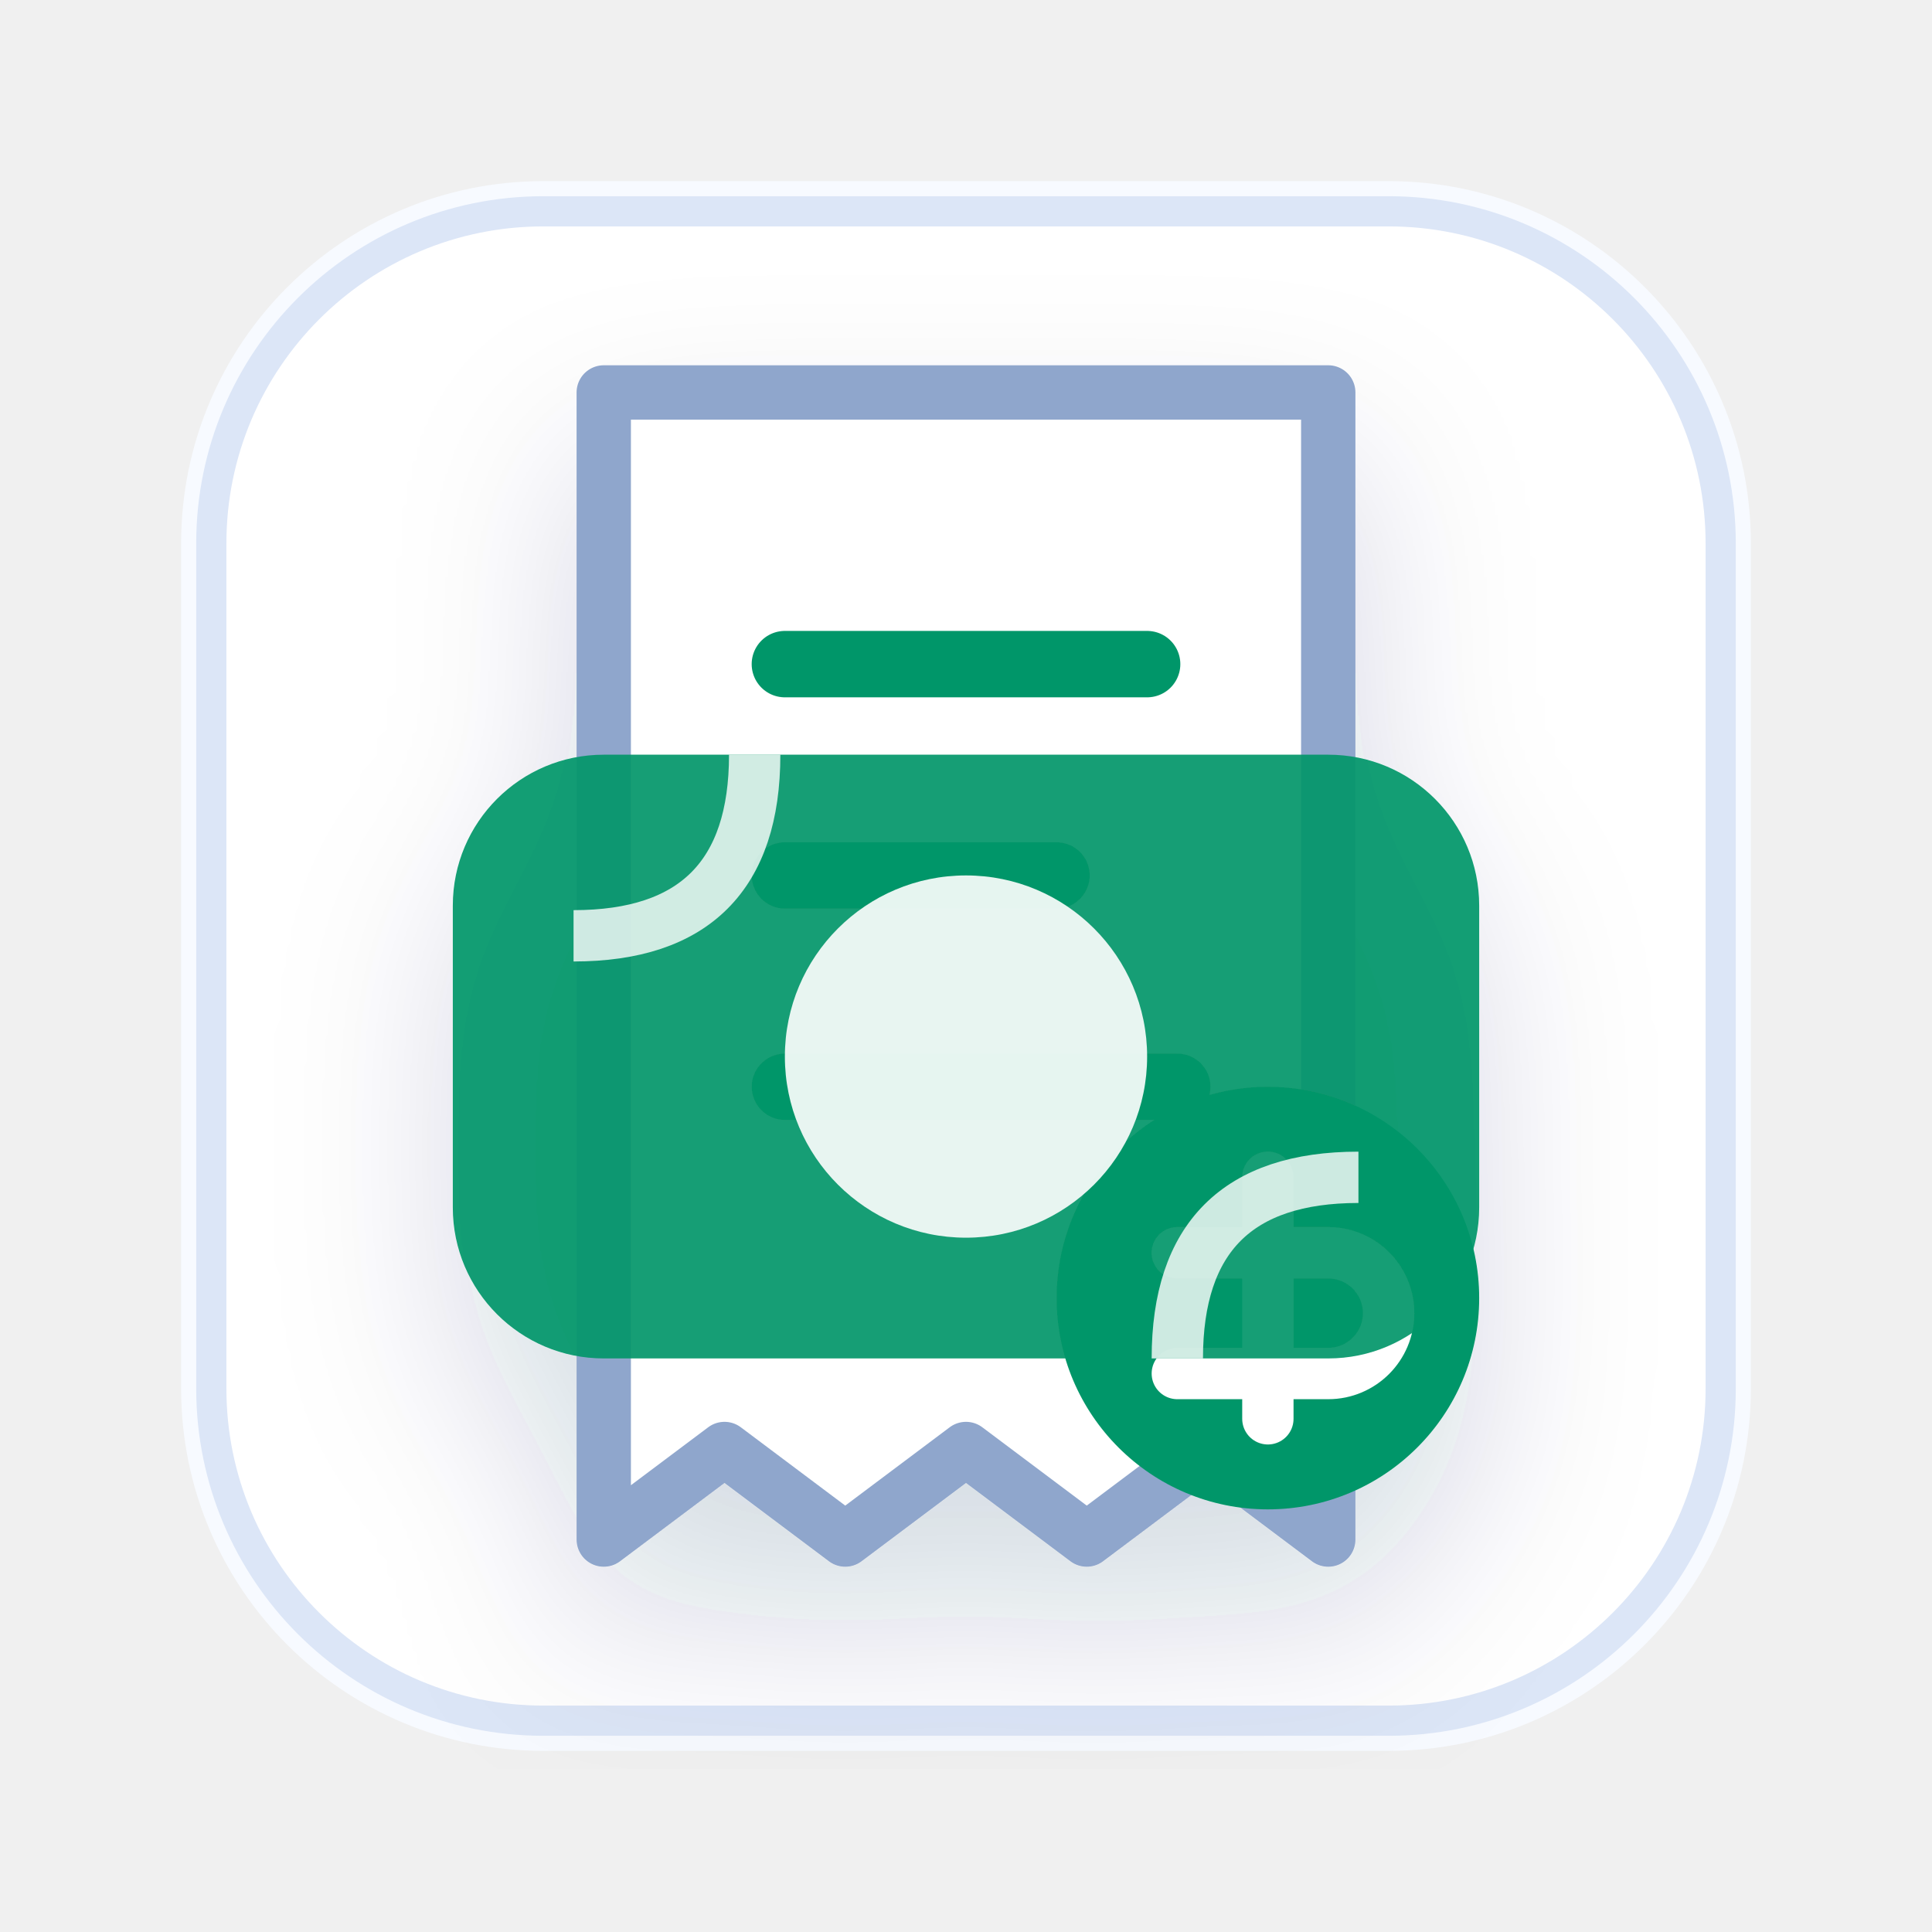
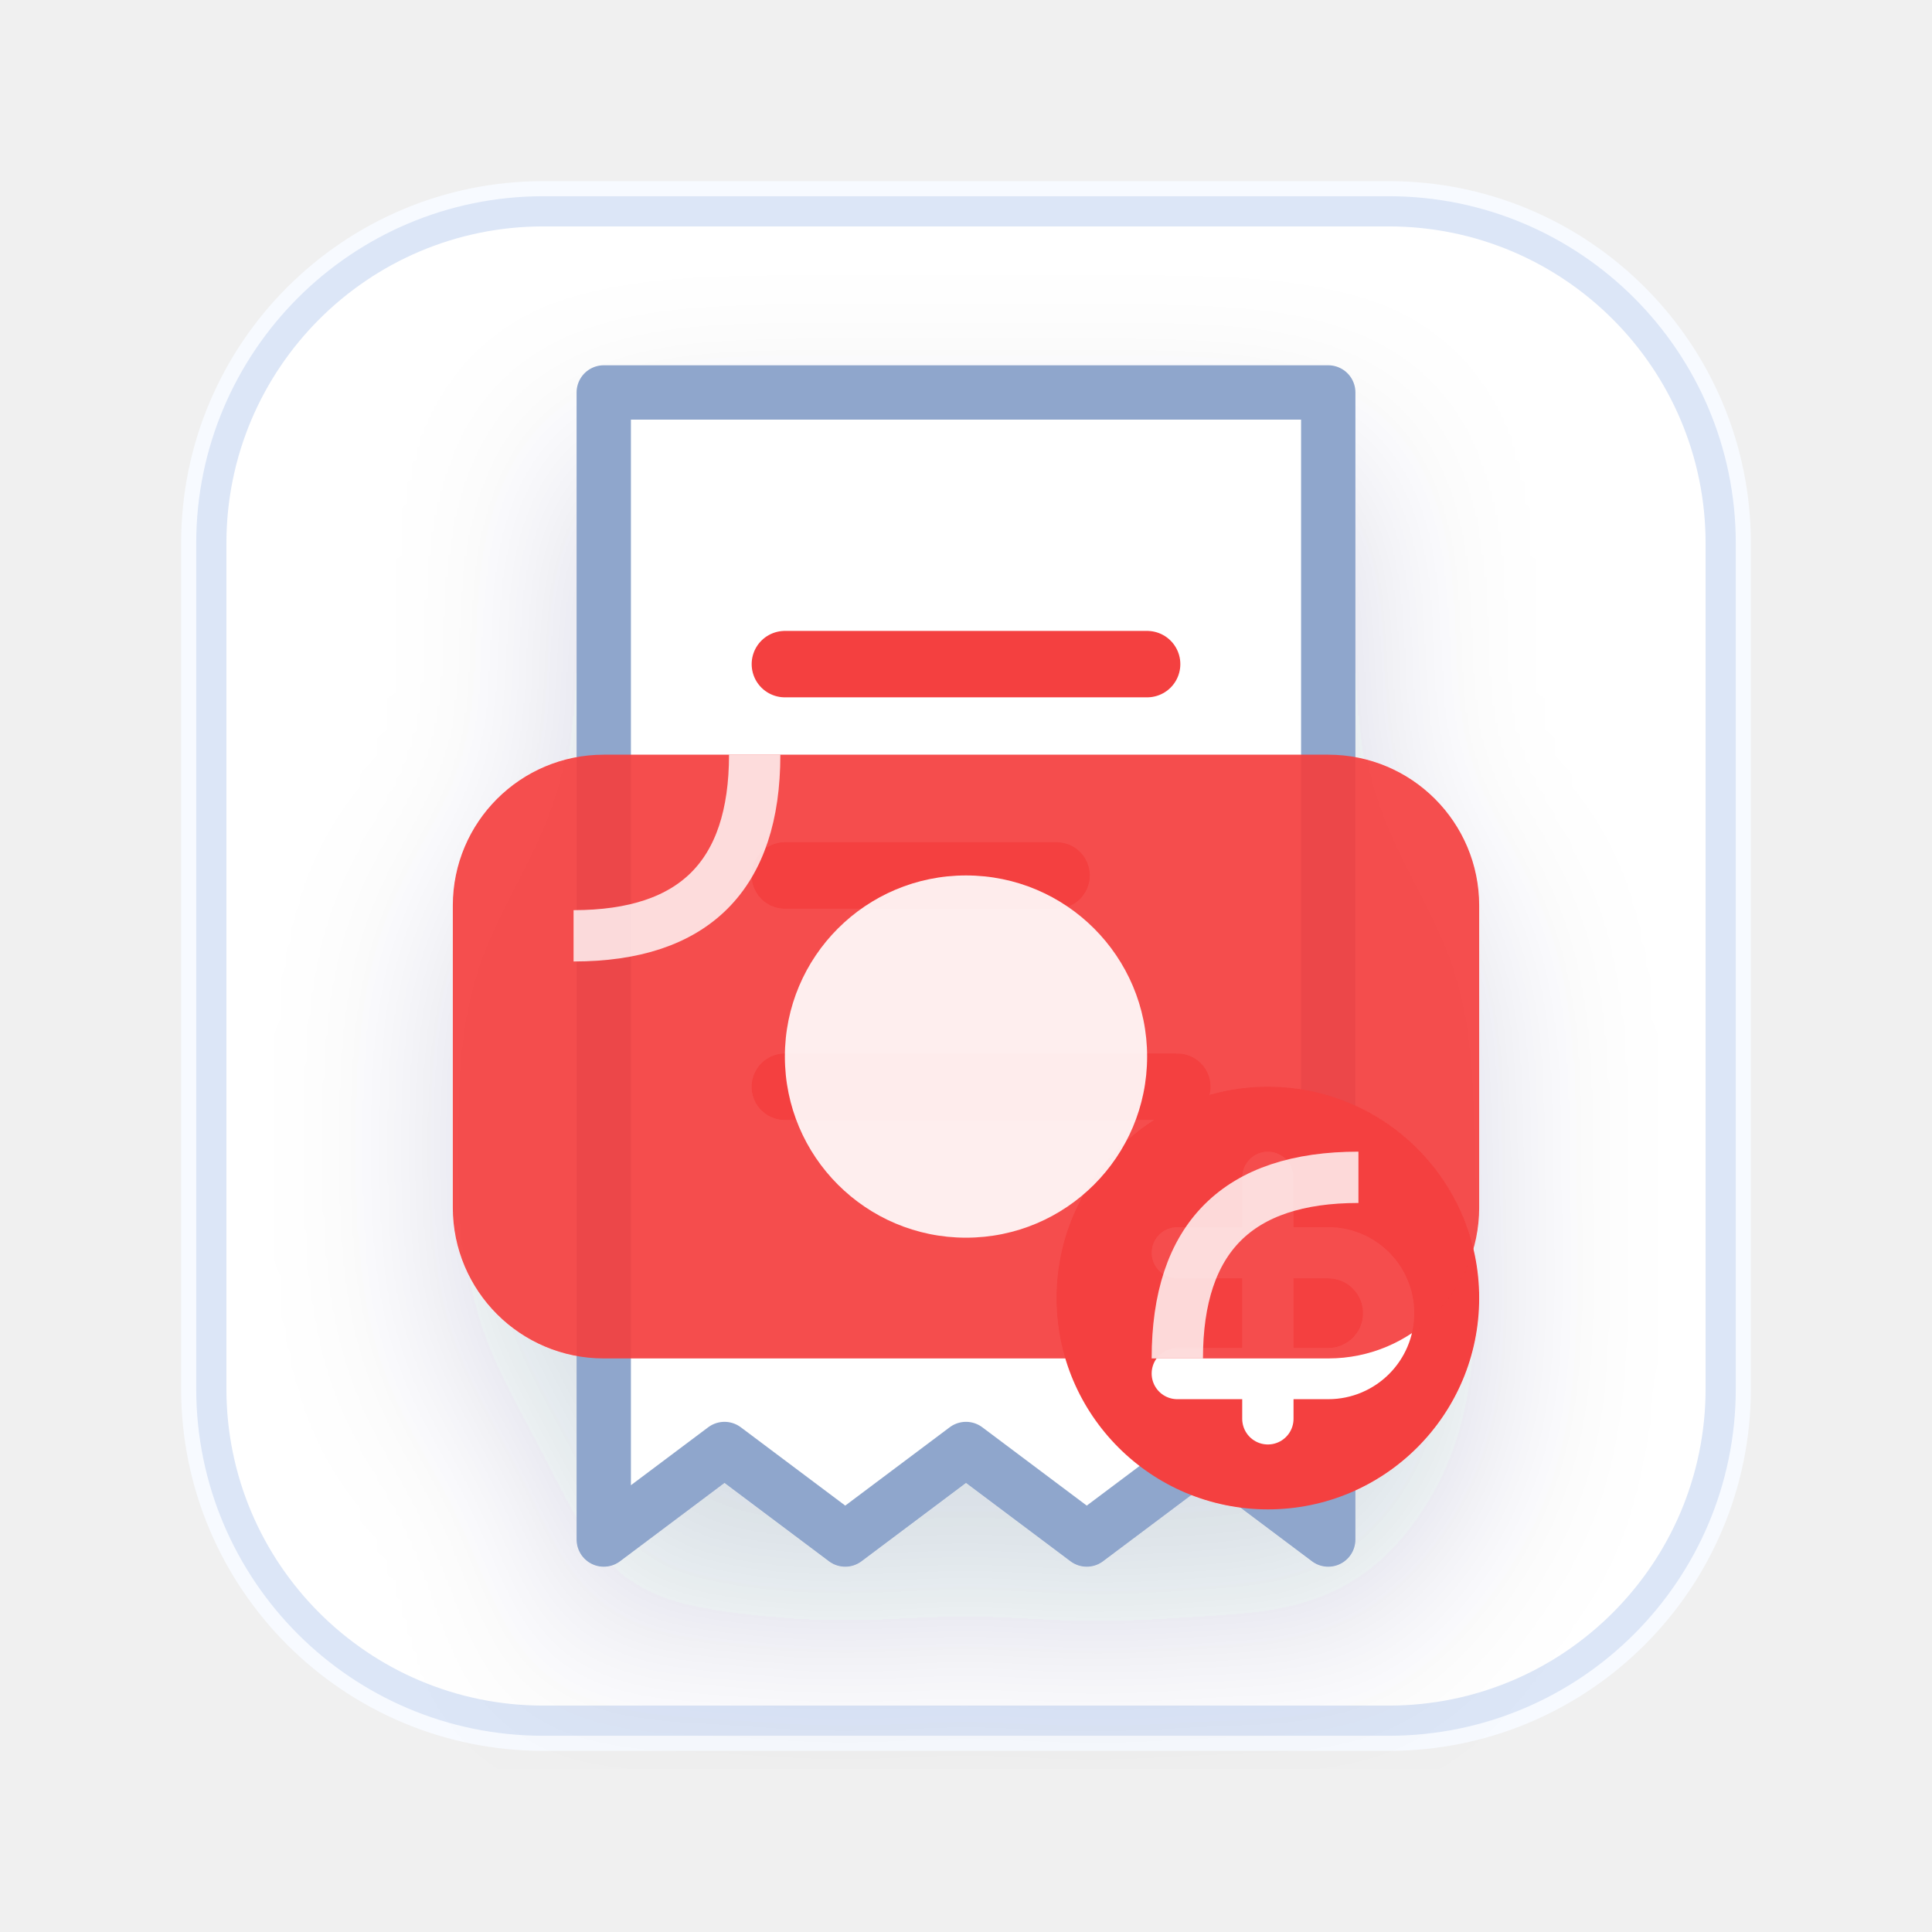
<svg xmlns="http://www.w3.org/2000/svg" width="64" height="64" viewBox="0 0 64 64" role="img" aria-labelledby="title desc">
  <defs>
    <linearGradient id="g" x1="14" y1="8" x2="50" y2="58" gradientUnits="userSpaceOnUse">
-       <stop stop-color="#059669" stop-opacity=".92" />
-       <stop offset="1" stop-color="#059669" stop-opacity=".58" />
+       <stop stop-color="#F43F3F" stop-opacity=".92" />
+       <stop offset="1" stop-color="#F43F3F" stop-opacity=".58" />
    </linearGradient>
    <filter id="s" x="-20%" y="-20%" width="140%" height="140%">
      <feDropShadow dx="0" dy="3" stdDeviation="3" flood-color="#16345B" flood-opacity=".16" />
    </filter>
  </defs>
  <rect x="6" y="6" width="52" height="52" rx="12" fill="#F7FAFF" />
  <rect x="7" y="7" width="50" height="50" rx="11" fill="white" stroke="#DCE6F7" />
  <g filter="url(#s)">
    <path d="M20 13h24v38l-4-3-4 3-4-3-4 3-4-3-4 3z" fill="#fff" stroke="#8FA6CC" stroke-width="1.8" stroke-linejoin="round" />
-     <path d="M26 22h12M26 29h9M26 36h13" stroke="#059669" stroke-width="2.2" stroke-linecap="round" />
-     <circle cx="42" cy="43" r="7" fill="#059669" />
+     <path d="M26 22h12M26 29h9M26 36h13" stroke="#F43F3F" stroke-width="2.2" stroke-linecap="round" />
+     <circle cx="42" cy="43" r="7" fill="#F43F3F" />
    <path d="M42 39v8M39 41.5h5a2 2 0 0 1 0 4h-5" fill="none" stroke="#fff" stroke-width="1.7" stroke-linecap="round" />
-     <rect x="15" y="25" width="34" height="20" rx="5" fill="#059669" opacity=".92" />
+     <rect x="15" y="25" width="34" height="20" rx="5" fill="#F43F3F" opacity=".92" />
    <circle cx="32" cy="35" r="6" fill="#fff" opacity=".9" />
    <path d="M19 31c4 0 6-2 6-6M39 45c0-4 2-6 6-6" fill="none" stroke="#fff" stroke-width="1.7" opacity=".8" />
  </g>
</svg>
